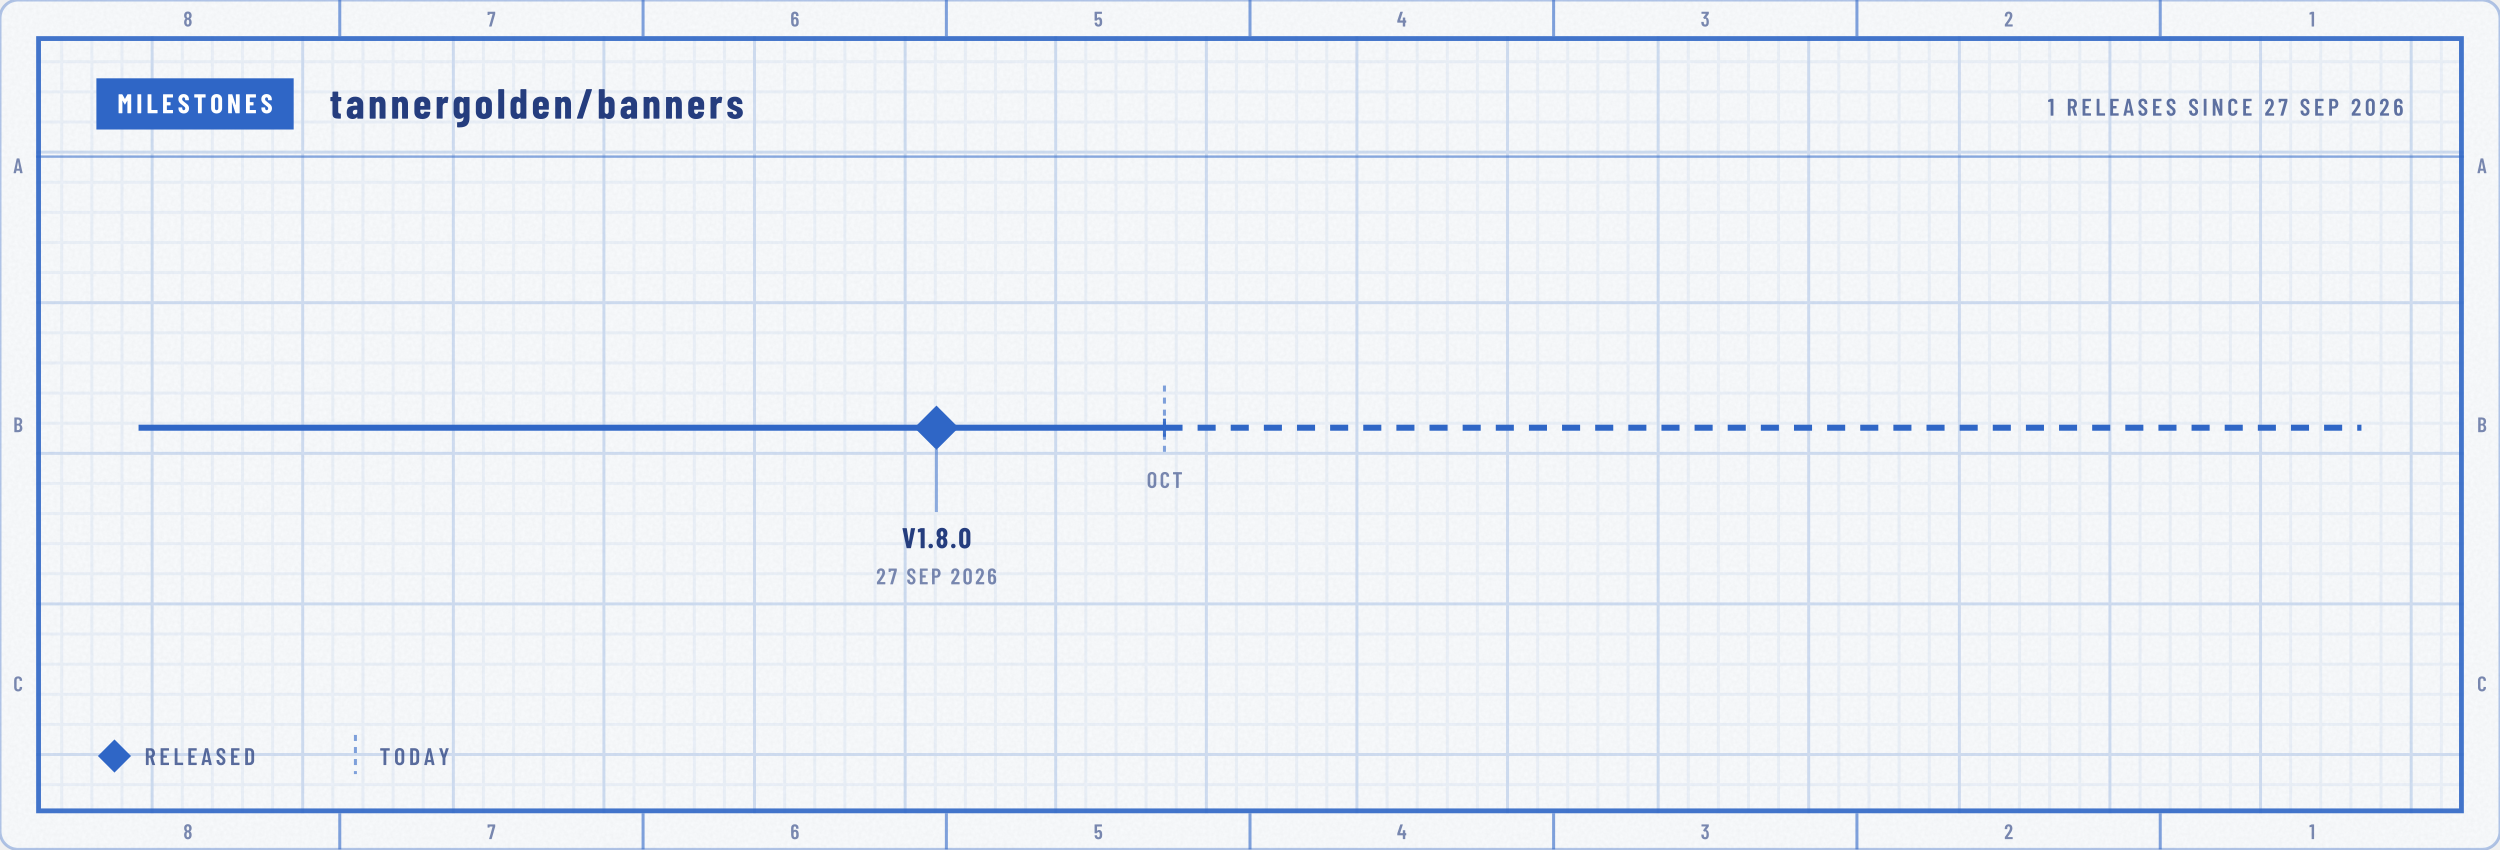
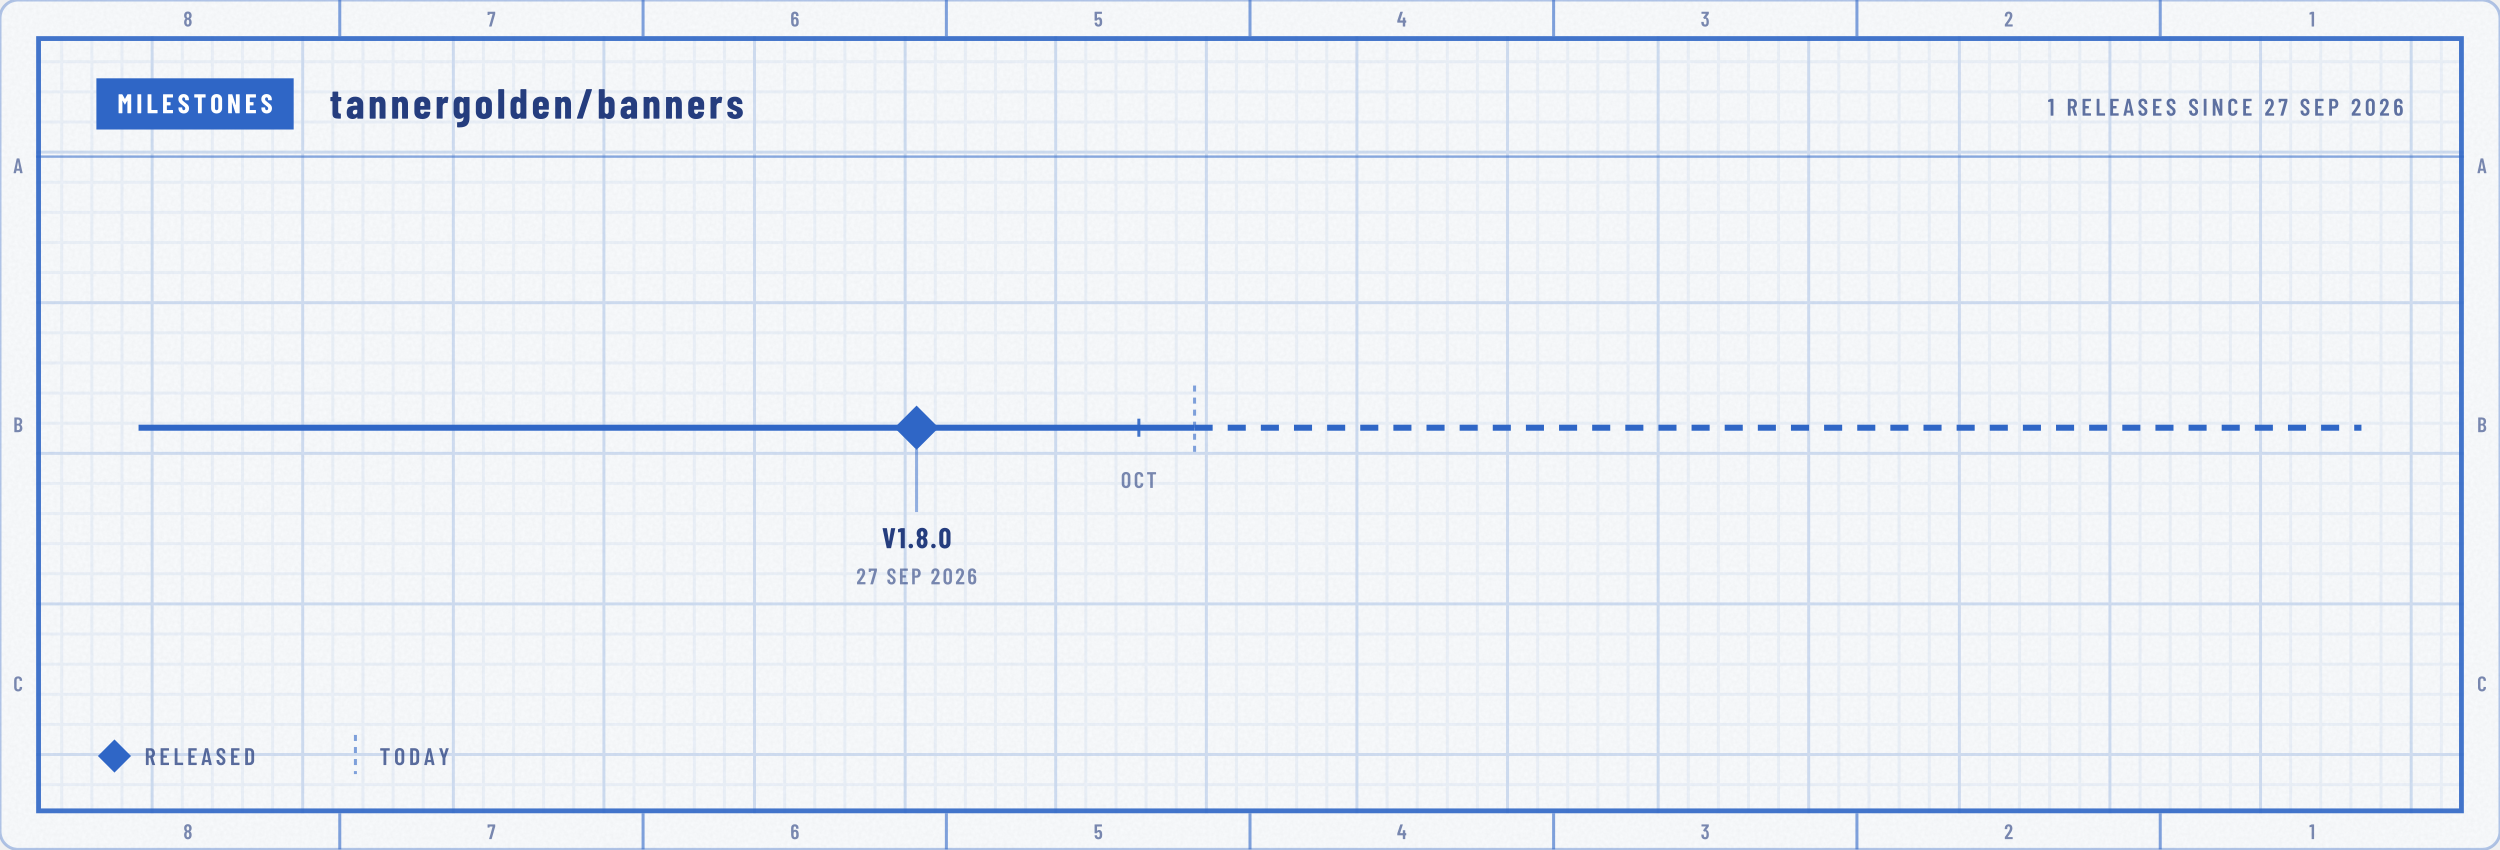
<svg xmlns="http://www.w3.org/2000/svg" width="830" height="282" viewBox="0 0 830 282" role="img" aria-labelledby="t d">
  <defs>
    <clipPath id="kc1">
      <rect x="0" y="0" width="830" height="282" rx="6" />
    </clipPath>
    <filter id="kn2" x="0" y="0" width="100%" height="100%">
      <feTurbulence type="fractalNoise" baseFrequency=".85" numOctaves="2" stitchTiles="stitch" />
      <feColorMatrix values="0 0 0 0 0 0 0 0 0 0 0 0 0 0 0 0 0 0 0.035 0" />
    </filter>
    <pattern id="kp3" width="10" height="10" patternUnits="userSpaceOnUse">
      <path d="M10 .5H.5V10" fill="none" stroke="#2F66C6" stroke-opacity="0.07" />
    </pattern>
    <pattern id="kp4" width="50" height="50" patternUnits="userSpaceOnUse">
      <path d="M50 .5H.5V50" fill="none" stroke="#2F66C6" stroke-opacity="0.14" />
    </pattern>
    <clipPath id="kc5">
      <rect x="12" y="12" width="806" height="258" />
    </clipPath>
    <path id="m48" d="M38 183V517Q38 604 89 658Q140 711 224 711Q309 711 360 658Q412 604 412 517V183Q412 96 360 42Q309 -11 224 -11Q140 -11 89 42Q38 96 38 183ZM296 176V524Q296 563 276 586Q257 610 224 610Q192 610 173 586Q154 563 154 524V176Q154 137 173 114Q192 90 224 90Q257 90 276 114Q296 137 296 176Z" />
    <path id="m49" d="M122 700H218Q223 700 226 696Q230 693 230 688V12Q230 7 226 4Q223 0 218 0H126Q121 0 118 4Q114 7 114 12V576Q114 578 112 580Q111 582 109 581L27 565H24Q13 565 13 576L10 643Q10 653 18 657L107 697Q114 700 122 700Z" />
    <path id="m50" d="M173 100H392Q397 100 400 96Q404 93 404 88V12Q404 7 400 4Q397 0 392 0H43Q38 0 34 4Q31 7 31 12V92Q31 101 36 107L75 160Q114 212 152 266Q189 320 215 363Q273 459 273 522Q273 562 256 585Q238 608 209 608Q180 608 163 586Q146 563 147 526V487Q147 482 144 478Q140 475 135 475H41Q36 475 32 478Q29 482 29 487V530Q33 610 84 659Q134 708 214 708Q293 708 342 656Q390 605 390 521Q390 471 373 422Q356 373 319 317Q294 277 260 229Q225 181 214 166Q184 126 170 106Q168 104 169 102Q170 100 173 100Z" />
    <path id="m51" d="M387 218Q387 169 380 134Q368 66 326 29Q283 -8 210 -8Q134 -8 86 32Q38 73 32 143Q30 165 28 207Q28 219 40 219H132Q144 219 144 207Q146 173 148 156Q153 125 169 108Q185 92 210 92Q234 92 250 108Q266 123 271 152Q276 182 276 230Q276 281 269 315Q263 341 248 355Q233 369 210 369Q195 369 183 360Q177 356 174 356Q172 356 166 360L119 408Q115 412 115 417Q115 421 118 425L243 595Q245 597 244 599Q242 601 239 601H49Q44 601 40 604Q37 608 37 613V688Q37 693 40 696Q44 700 49 700H373Q378 700 382 696Q385 693 385 688V609Q385 602 380 594L266 438Q262 432 268 431Q309 426 338 392Q368 358 378 307Q387 267 387 218Z" />
    <path id="m52" d="M443 275V194Q443 189 440 186Q436 182 431 182H401Q396 182 396 177V12Q396 7 392 4Q389 0 384 0H292Q287 0 284 4Q280 7 280 12V177Q280 182 275 182H29Q24 182 20 186Q17 189 17 194V259Q17 268 19 274L158 690Q161 700 171 700H271Q277 700 280 696Q283 693 281 686L153 293Q152 287 157 287H275Q280 287 280 292V412Q280 417 284 420Q287 424 292 424H384Q389 424 392 420Q396 417 396 412V292Q396 287 401 287H431Q436 287 440 284Q443 280 443 275Z" />
    <path id="m53" d="M400 216Q400 175 396 146Q391 72 344 32Q297 -8 219 -8Q145 -8 99 30Q53 68 43 144L40 172Q40 184 52 184H144Q156 184 157 172Q157 166 159 154Q171 92 219 92Q244 92 260 108Q275 124 280 153Q284 178 284 217Q284 254 278 281Q273 307 258 322Q242 336 219 336Q171 336 157 290Q154 279 144 279H51Q46 279 42 282Q39 286 39 291V688Q39 693 42 696Q46 700 51 700H377Q382 700 386 696Q389 693 389 688V612Q389 607 386 604Q382 600 377 600H160Q155 600 155 595V400Q155 397 157 396Q159 396 161 398Q178 416 202 426Q227 437 254 437Q314 437 350 398Q387 360 394 290Q400 259 400 216Z" />
    <path id="m54" d="M401 216Q401 193 399 151Q394 75 346 34Q299 -8 221 -8Q147 -8 101 30Q55 69 46 144Q40 171 40 207L39 532Q39 613 88 660Q138 708 219 708Q295 708 343 660Q391 612 391 532V507Q391 502 388 498Q384 495 379 495H287Q282 495 278 498Q275 502 275 507V526Q275 560 258 582Q242 605 219 605Q191 605 174 583Q156 561 156 526V423Q156 420 158 419Q160 418 162 420Q191 447 234 447Q303 447 346 403Q389 359 396 286Q401 253 401 216ZM284 224Q284 250 279 295Q267 353 220 353Q196 353 180 338Q165 322 160 292Q156 257 156 224Q156 195 159 157Q164 125 180 108Q195 91 220 91Q245 91 260 109Q276 127 281 160Q284 196 284 224Z" />
    <path id="m55" d="M90 13 255 594Q257 600 251 600H116Q111 600 111 595V559Q111 554 108 550Q104 547 99 547H28Q23 547 20 550Q16 554 16 559L17 688Q17 693 20 696Q24 700 29 700H368Q373 700 376 696Q380 693 380 688V607Q380 603 378 593L211 10Q208 0 197 0H100Q87 0 90 13Z" />
    <path id="m56" d="M325 364Q358 345 375 306Q396 259 396 200Q396 147 380 107Q360 53 318 22Q275 -8 216 -8Q158 -8 116 22Q73 52 53 106Q38 148 38 200Q38 259 56 301Q71 341 109 363Q113 366 109 369Q76 390 58 427Q38 470 38 523Q38 581 58 620Q78 664 120 688Q161 712 216 712Q270 712 312 688Q353 665 374 621Q396 579 396 523Q396 471 376 429Q358 392 325 371Q319 367 325 364ZM159 559Q152 541 152 513Q152 483 162 456Q169 435 183 423Q197 411 216 411Q237 411 252 424Q266 436 273 459Q281 483 281 513Q281 547 271 568Q264 589 250 600Q236 612 216 612Q198 612 184 602Q171 591 164 573ZM281 206Q281 244 272 271Q266 295 252 308Q237 322 216 322Q195 322 180 308Q166 294 160 268Q152 242 152 208Q152 177 158 151Q163 123 178 108Q194 92 216 92Q239 92 255 108Q271 124 276 153Q281 180 281 206Z" />
    <path id="m65" d="M325 11 306 116Q306 121 300 121H154Q148 121 148 116L129 11Q128 0 116 0H25Q11 0 14 13L162 689Q164 700 175 700H281Q292 700 294 689L442 13V9Q442 0 431 0H338Q326 0 325 11ZM171 212H282Q288 212 287 217L229 533Q228 536 226 536Q224 536 223 533L166 217Q165 212 171 212Z" />
    <path id="m66" d="M242 0H66Q61 0 58 4Q54 7 54 12V688Q54 693 58 696Q61 700 66 700H224Q319 700 373 652Q427 604 427 512Q427 409 354 365Q349 362 352 359Q391 334 413 292Q435 250 435 192Q435 100 382 50Q328 0 242 0ZM170 595V409Q170 404 175 404H226Q267 404 290 429Q313 454 313 500Q313 548 290 574Q267 600 226 600H175Q170 600 170 595ZM319 208Q319 260 296 290Q273 319 233 319H175Q170 319 170 314V106Q170 101 175 101H233Q273 101 296 129Q319 157 319 208Z" />
    <path id="m67" d="M42 180V521Q42 607 94 658Q145 708 230 708Q316 708 368 658Q420 607 420 521V509Q420 504 416 500Q413 496 408 496L315 492Q303 492 303 504V529Q303 564 283 586Q263 608 230 608Q198 608 178 586Q158 564 158 529V171Q158 136 178 114Q198 92 230 92Q263 92 283 114Q303 136 303 171V196Q303 201 306 204Q310 208 315 208L408 204Q413 204 416 200Q420 197 420 192V180Q420 95 368 44Q316 -8 230 -8Q145 -8 94 44Q42 95 42 180Z" />
    <path id="m68" d="M54 12V688Q54 693 58 696Q61 700 66 700H237Q323 700 374 648Q426 596 426 509V191Q426 104 374 52Q323 0 237 0H66Q61 0 58 4Q54 7 54 12ZM175 100 235 101Q268 101 288 128Q309 154 310 198V502Q310 547 290 574Q269 600 234 600H175Q170 600 170 595V105Q170 100 175 100Z" />
    <path id="m69" d="M391 600H175Q170 600 170 595V406Q170 401 175 401H303Q308 401 312 398Q315 394 315 389V312Q315 307 312 304Q308 300 303 300H175Q170 300 170 295V105Q170 100 175 100H391Q396 100 400 96Q403 93 403 88V12Q403 7 400 4Q396 0 391 0H66Q61 0 58 4Q54 7 54 12V688Q54 693 58 696Q61 700 66 700H391Q396 700 400 696Q403 693 403 688V612Q403 607 400 604Q396 600 391 600Z" />
    <path id="m73" d="M54 12V688Q54 693 58 696Q61 700 66 700H158Q163 700 166 696Q170 693 170 688V12Q170 7 166 4Q163 0 158 0H66Q61 0 58 4Q54 7 54 12Z" />
    <path id="m76" d="M54 12V688Q54 693 58 696Q61 700 66 700H158Q163 700 166 696Q170 693 170 688V105Q170 100 175 100H391Q396 100 400 96Q403 93 403 88V12Q403 7 400 4Q396 0 391 0H66Q61 0 58 4Q54 7 54 12Z" />
    <path id="m78" d="M350 700H441Q446 700 450 696Q453 693 453 688V12Q453 7 450 4Q446 0 441 0H336Q326 0 323 10L174 434Q173 437 170 436Q168 436 168 433L169 12Q169 7 166 4Q162 0 157 0H66Q61 0 58 4Q54 7 54 12V688Q54 693 58 696Q61 700 66 700H169Q179 700 182 690L332 269Q333 266 336 266Q338 267 338 270V688Q338 693 342 696Q345 700 350 700Z" />
    <path id="m79" d="M42 182V518Q42 604 94 656Q147 708 233 708Q319 708 372 656Q425 604 425 518V182Q425 96 372 44Q319 -8 233 -8Q147 -8 94 44Q42 96 42 182ZM309 177V523Q309 561 288 584Q267 608 233 608Q199 608 178 584Q158 561 158 523V177Q158 139 178 116Q199 92 233 92Q267 92 288 116Q309 139 309 177Z" />
    <path id="m80" d="M432 495Q432 405 384 350Q337 295 259 295H174Q169 295 169 290V12Q169 7 166 4Q162 0 157 0H65Q60 0 56 4Q53 7 53 12V689Q53 694 56 698Q60 701 65 701H253Q306 701 346 675Q387 649 410 602Q432 555 432 495ZM316 492Q316 542 294 572Q271 601 234 601H174Q169 601 169 596V391Q169 386 174 386H234Q271 386 294 414Q316 443 316 492Z" />
    <path id="m82" d="M318 10 233 297Q231 301 228 301H175Q170 301 170 296V12Q170 7 166 4Q163 0 158 0H66Q61 0 58 4Q54 7 54 12V688Q54 693 58 696Q61 700 66 700H254Q307 700 348 674Q388 649 410 602Q433 556 433 496Q433 434 409 389Q385 344 342 321Q338 320 339 315L437 14Q438 12 438 9Q438 0 427 0H331Q321 0 318 10ZM170 595V396Q170 391 175 391H236Q272 391 294 419Q317 447 317 495Q317 543 294 572Q272 600 236 600H175Q170 600 170 595Z" />
    <path id="m83" d="M34 173V199Q34 204 38 208Q41 211 46 211H137Q142 211 146 208Q149 204 149 199V179Q149 140 168 116Q188 92 219 92Q250 92 270 114Q290 137 290 174Q290 200 279 219Q268 238 248 255Q228 272 184 304Q134 340 104 368Q73 396 52 436Q32 475 32 527Q32 610 82 659Q132 708 214 708Q297 708 348 656Q399 605 399 520V496Q399 491 396 488Q392 484 387 484H297Q292 484 288 488Q285 491 285 496V522Q285 561 266 584Q246 608 214 608Q184 608 165 586Q146 565 146 527Q146 491 166 466Q187 441 247 397Q308 352 339 324Q370 295 387 261Q404 227 404 180Q404 95 353 44Q302 -8 219 -8Q136 -8 85 42Q34 92 34 173Z" />
    <path id="m84" d="M425 688V612Q425 607 422 604Q418 600 413 600H286Q281 600 281 595V12Q281 7 278 4Q274 0 269 0H177Q172 0 168 4Q165 7 165 12V595Q165 600 160 600H40Q35 600 32 604Q28 607 28 612V688Q28 693 32 696Q35 700 40 700H413Q418 700 422 696Q425 693 425 688Z" />
    <path id="m89" d="M170 13V286L169 292L30 686Q29 688 29 691Q29 700 40 700H136Q147 700 150 690L225 433Q226 430 228 430Q230 430 231 433L306 690Q309 700 320 700H416Q422 700 425 696Q428 693 426 686L287 292L286 286V13Q286 8 282 4Q279 1 274 1H182Q177 1 174 4Q170 8 170 13Z" />
    <path id="n46" d="M33 75Q33 110 55 132Q77 154 112 154Q147 154 169 132Q191 110 191 75Q191 41 168 18Q146 -4 112 -4Q78 -4 56 18Q33 41 33 75Z" />
    <path id="n47" d="M18 14 237 690Q240 700 250 700H367Q373 700 376 696Q379 693 377 686L158 10Q155 0 145 0H28Q22 0 19 4Q16 7 18 14Z" />
    <path id="n48" d="M30 191V509Q30 600 84 656Q138 711 226 711Q284 711 329 686Q374 661 398 615Q423 569 423 509V191Q423 131 398 85Q374 39 329 14Q284 -11 226 -11Q138 -11 84 44Q30 100 30 191ZM282 183V517Q282 550 266 570Q251 590 226 590Q201 590 186 570Q171 550 171 517V183Q171 150 186 130Q201 110 226 110Q251 110 266 130Q282 150 282 183Z" />
    <path id="n49" d="M115 700H236Q241 700 244 696Q248 693 248 688V12Q248 7 244 4Q241 0 236 0H119Q114 0 110 4Q107 7 107 12V558Q107 562 102 562L25 553H23Q12 553 12 564L9 650Q9 660 18 664L100 697Q108 700 115 700Z" />
    <path id="n56" d="M341 362Q374 341 390 303Q410 260 410 202Q410 156 394 110Q373 55 327 24Q281 -8 220 -8Q159 -8 113 23Q67 54 46 110Q30 151 30 202Q30 258 48 300Q62 338 99 361Q105 364 99 367Q64 391 49 427Q30 471 30 520Q30 574 49 613Q70 660 116 686Q161 713 220 713Q278 713 323 688Q368 662 390 614Q410 572 410 520Q410 471 391 428Q376 392 340 369Q336 365 341 362ZM169 507Q169 484 176 461Q180 441 192 429Q203 417 220 417Q237 417 249 430Q261 442 265 462Q271 482 271 506Q271 532 264 550Q259 569 248 580Q236 592 220 592Q203 592 192 580Q180 569 175 548Q169 530 169 507ZM271 211Q271 241 265 263Q260 285 248 298Q237 310 220 310Q202 310 190 297Q178 284 174 261Q169 238 169 213Q169 185 173 165Q177 141 189 127Q201 113 220 113Q239 113 252 128Q264 142 267 167Q271 193 271 211Z" />
    <path id="n69" d="M399 579H190Q185 579 185 574V416Q185 411 190 411H310Q315 411 318 408Q322 404 322 399V302Q322 297 318 294Q315 290 310 290H190Q185 290 185 285V126Q185 121 190 121H399Q404 121 408 118Q411 114 411 109V12Q411 7 408 4Q404 0 399 0H56Q51 0 48 4Q44 7 44 12V688Q44 693 48 696Q51 700 56 700H399Q404 700 408 696Q411 693 411 688V591Q411 586 408 582Q404 579 399 579Z" />
    <path id="n73" d="M44 12V688Q44 693 48 696Q51 700 56 700H173Q178 700 182 696Q185 693 185 688V12Q185 7 182 4Q178 0 173 0H56Q51 0 48 4Q44 7 44 12Z" />
    <path id="n76" d="M44 12V688Q44 693 48 696Q51 700 56 700H173Q178 700 182 696Q185 693 185 688V126Q185 121 190 121H400Q405 121 408 118Q412 114 412 109V12Q412 7 408 4Q405 0 400 0H56Q51 0 48 4Q44 7 44 12Z" />
    <path id="n77" d="M379 700H495Q500 700 504 696Q507 693 507 688V12Q507 7 504 4Q500 0 495 0H378Q373 0 370 4Q366 7 366 12V461Q366 465 364 465Q362 465 360 462L282 324Q277 316 274 316Q271 316 266 324L188 462Q186 465 184 465Q182 465 182 461V12Q182 7 178 4Q175 0 170 0H53Q48 0 44 4Q41 7 41 12V688Q41 693 44 696Q48 700 53 700H168Q178 700 183 692L272 533Q275 529 278 533L364 692Q368 700 379 700Z" />
    <path id="n78" d="M342 700H458Q463 700 466 696Q470 693 470 688V12Q470 7 466 4Q463 0 458 0H326Q316 0 313 10L189 397Q188 400 186 400Q183 399 183 396L184 12Q184 7 180 4Q177 0 172 0H56Q51 0 48 4Q44 7 44 12V688Q44 693 48 696Q51 700 56 700H187Q197 700 200 690L325 303Q326 300 328 300Q331 301 331 304L330 688Q330 693 334 696Q337 700 342 700Z" />
    <path id="n79" d="M34 190V510Q34 600 89 654Q144 708 236 708Q328 708 384 654Q439 600 439 510V190Q439 100 384 46Q328 -8 236 -8Q144 -8 89 46Q34 100 34 190ZM298 184V516Q298 548 281 568Q264 587 236 587Q208 587 192 568Q175 548 175 516V184Q175 152 192 132Q208 113 236 113Q264 113 281 132Q298 152 298 184Z" />
    <path id="n83" d="M30 175V204Q30 209 34 212Q37 216 42 216H157Q162 216 166 212Q169 209 169 204V182Q169 151 185 132Q201 113 225 113Q249 113 265 131Q281 149 281 178Q281 208 261 230Q241 251 183 293Q133 329 102 357Q71 385 49 426Q27 467 27 521Q27 606 80 657Q133 708 220 708Q308 708 362 655Q415 602 415 516V492Q415 487 412 484Q408 480 403 480H288Q283 480 280 484Q276 487 276 492V519Q276 550 260 568Q245 587 220 587Q196 587 181 570Q166 552 166 521Q166 491 185 468Q204 445 260 404Q322 358 354 330Q385 301 402 266Q420 232 420 184Q420 96 366 44Q312 -8 224 -8Q166 -8 122 15Q78 38 54 80Q30 121 30 175Z" />
    <path id="n84" d="M444 688V591Q444 586 440 582Q437 579 432 579H307Q302 579 302 574V12Q302 7 298 4Q295 0 290 0H173Q168 0 164 4Q161 7 161 12V574Q161 579 156 579H36Q31 579 28 582Q24 586 24 591V688Q24 693 28 696Q31 700 36 700H432Q437 700 440 696Q444 693 444 688Z" />
    <path id="n86" d="M166 11 23 687 22 691Q22 700 33 700H162Q174 700 175 689L244 249Q245 245 247 245Q249 245 250 249L317 689Q318 700 330 700H455Q468 700 465 687L321 11Q319 0 308 0H179Q168 0 166 11Z" />
    <path id="n97" d="M415 355V12Q415 7 412 4Q408 0 403 0H286Q281 0 278 4Q274 7 274 12V34Q274 37 272 38Q270 39 268 36Q235 -6 166 -8Q108 -8 66 24Q23 56 23 146Q23 239 74 274Q126 309 223 309H269Q274 309 274 314V339Q274 366 260 384Q245 401 223 401Q206 401 194 390Q183 380 180 361Q179 349 167 349L47 350Q35 350 35 362Q40 435 92 478Q144 522 224 522Q309 522 362 476Q415 430 415 355ZM274 158V205Q274 210 269 210H228Q201 210 184 194Q168 179 168 152Q168 127 180 114Q193 101 214 101Q237 101 256 116Q274 132 274 158Z" />
    <path id="n98" d="M414 354V160Q414 81 379 36Q344 -8 275 -8Q219 -8 185 30Q183 32 181 32Q179 31 179 28V12Q179 7 176 4Q172 0 167 0H50Q45 0 42 4Q38 7 38 12V688Q38 693 42 696Q45 700 50 700H167Q172 700 176 696Q179 693 179 688V485Q179 483 181 483Q185 483 189 488Q223 522 275 522Q343 522 378 478Q414 435 414 354ZM226 401Q208 401 195 389Q182 377 179 357V157Q182 137 195 125Q208 113 226 113Q247 113 260 129Q273 145 273 170V344Q273 369 260 385Q247 401 226 401Z" />
    <path id="n100" d="M278 700H395Q400 700 404 696Q407 693 407 688V12Q407 7 404 4Q400 0 395 0H278Q273 0 270 4Q266 7 266 12V28Q266 31 264 32Q262 32 260 30Q226 -8 170 -8Q101 -8 66 36Q31 81 31 160V354Q31 435 66 478Q102 522 170 522Q192 522 216 514Q240 505 260 483Q262 481 264 482Q266 482 266 485V688Q266 693 270 696Q273 700 278 700ZM266 157V357Q263 377 250 389Q237 401 219 401Q198 401 185 385Q172 369 172 344V170Q172 145 185 129Q198 113 219 113Q237 113 250 125Q263 137 266 157Z" />
    <path id="n101" d="M397 213H177Q172 213 172 208V171Q172 146 186 130Q199 113 220 113Q239 113 251 126Q263 138 267 157Q270 167 280 167L395 161Q400 161 404 158Q407 154 406 148Q399 71 352 32Q306 -8 220 -8Q131 -8 81 36Q31 81 31 160V354Q31 430 82 476Q132 522 220 522Q308 522 358 476Q409 430 409 354V225Q409 220 406 216Q402 213 397 213ZM172 344V305Q172 300 177 300H263Q268 300 268 305V344Q268 369 254 385Q241 401 220 401Q199 401 186 385Q172 369 172 344Z" />
    <path id="n103" d="M279 514H396Q401 514 404 510Q408 507 408 502V24Q408 -87 356 -147Q303 -207 167 -207Q140 -207 125 -206Q113 -205 113 -193V-95Q113 -82 126 -84Q185 -86 216 -72Q246 -59 256 -32Q267 -5 267 39Q267 42 265 42Q263 42 261 39Q243 15 218 6Q192 -4 168 -4Q99 -4 65 40Q31 85 31 164V354Q31 435 66 478Q100 522 168 522Q229 522 261 477Q263 474 265 475Q267 476 267 479V502Q267 507 270 510Q274 514 279 514ZM267 175V344Q267 369 254 385Q240 401 219 401Q198 401 185 385Q172 369 172 344V175Q172 150 185 134Q198 118 219 118Q240 118 254 134Q267 150 267 175Z" />
    <path id="n108" d="M34 12V688Q34 693 38 696Q41 700 46 700H163Q168 700 172 696Q175 693 175 688V12Q175 7 172 4Q168 0 163 0H46Q41 0 38 4Q34 7 34 12Z" />
    <path id="n110" d="M413 351V12Q413 7 410 4Q406 0 401 0H284Q279 0 276 4Q272 7 272 12V340Q272 369 260 385Q249 401 227 401Q204 401 192 384Q179 368 179 338V12Q179 7 176 4Q172 0 167 0H50Q45 0 42 4Q38 7 38 12V502Q38 507 42 510Q45 514 50 514H167Q172 514 176 510Q179 507 179 502V483Q179 480 182 480Q184 480 188 484Q220 522 277 522Q345 522 379 477Q413 432 413 351Z" />
    <path id="n111" d="M31 160V354Q31 430 82 476Q133 522 221 522Q310 522 361 476Q412 430 412 354V160Q412 82 362 37Q311 -8 221 -8Q132 -8 82 37Q31 82 31 160ZM271 171V344Q271 369 257 385Q243 401 221 401Q199 401 186 385Q172 369 172 344V171Q172 146 186 130Q199 114 221 114Q243 114 257 130Q271 146 271 171Z" />
    <path id="n114" d="M310 510Q318 505 316 495L297 378Q296 367 283 370Q272 374 256 374Q241 374 230 370Q207 366 193 342Q179 319 179 288V13Q179 8 176 4Q172 1 167 1H50Q45 1 42 4Q38 8 38 13V502Q38 507 42 510Q45 514 50 514H167Q172 514 176 510Q179 507 179 502V463Q179 459 180 458Q182 458 184 461Q211 520 268 520Q295 520 310 510Z" />
    <path id="n115" d="M24 142V149Q24 154 28 158Q31 161 36 161H146Q151 161 154 158Q158 154 158 149V146Q158 125 173 112Q188 98 210 98Q230 98 242 110Q253 121 253 139Q253 161 234 174Q215 186 192 194Q168 203 159 206Q104 226 66 262Q29 297 29 364Q29 437 77 479Q125 521 205 521Q288 521 336 477Q385 433 385 358Q385 353 382 350Q378 346 373 346H266Q261 346 258 350Q254 353 254 358V366Q254 386 242 398Q229 411 209 411Q188 411 176 398Q164 384 164 366Q164 342 184 328Q205 315 247 299Q290 283 320 266Q351 250 373 220Q395 189 395 143Q395 74 344 34Q294 -7 210 -7Q125 -7 74 34Q24 74 24 142Z" />
    <path id="n116" d="M260 415H204Q199 415 199 410V172Q199 143 210 132Q221 121 243 122H250Q255 122 258 118Q262 115 262 110V12Q262 7 258 4Q255 0 250 0H210Q137 0 100 24Q63 49 63 118V410Q63 415 58 415H25Q20 415 16 418Q13 422 13 427V502Q13 507 16 510Q20 514 25 514H58Q63 514 63 519V630Q63 635 66 638Q70 642 75 642H187Q192 642 196 638Q199 635 199 630V519Q199 514 204 514H260Q265 514 268 510Q272 507 272 502V427Q272 422 268 418Q265 415 260 415Z" />
  </defs>
  <rect y="0" width="830" height="282" rx="6" fill="#FFFFFF" stroke="#2F66C6" stroke-opacity=".35" />
  <rect y="0" width="830" height="282" rx="6" fill="#2F66C6" fill-opacity=".03" />
  <rect y="0" width="830" height="282" clip-path="url(#kc1)" filter="url(#kn2)" />
  <g clip-path="url(#kc5)">
    <rect y="0" width="830" height="282" fill="url(#kp3)" />
    <rect y="0" width="830" height="282" fill="url(#kp4)" />
  </g>
  <rect x="12.8" y="12.8" width="804.4" height="256.4" fill="none" stroke="#2F66C6" stroke-opacity="0.9" stroke-width="1.6" />
  <path d="M112.8 0V12M112.8 270V282M213.5 0V12M213.5 270V282M314.2 0V12M314.2 270V282M415 0V12M415 270V282M515.8 0V12M515.8 270V282M616.5 0V12M616.5 270V282M717.2 0V12M717.2 270V282" stroke="#2F66C6" stroke-opacity="0.6" />
  <g transform="scale(0.007 -0.007)" fill="#253D7E" fill-opacity="0.6">
    <use href="#m56" x="8694" y="-1257" />
    <use href="#m56" x="8694" y="-39800" />
    <use href="#m55" x="23108" y="-1257" />
    <use href="#m55" x="23108" y="-39800" />
    <use href="#m54" x="37482" y="-1257" />
    <use href="#m54" x="37482" y="-39800" />
    <use href="#m53" x="51875" y="-1257" />
    <use href="#m53" x="51875" y="-39800" />
    <use href="#m52" x="66253" y="-1257" />
    <use href="#m52" x="66253" y="-39800" />
    <use href="#m51" x="80662" y="-1257" />
    <use href="#m51" x="80662" y="-39800" />
    <use href="#m50" x="95055" y="-1257" />
    <use href="#m50" x="95055" y="-39800" />
    <use href="#m49" x="109524" y="-1257" />
    <use href="#m49" x="109524" y="-39800" />
    <use href="#m65" x="629" y="-8214" />
    <use href="#m65" x="117486" y="-8214" />
    <use href="#m66" x="626" y="-20500" />
    <use href="#m66" x="117483" y="-20500" />
    <use href="#m67" x="629" y="-32786" />
    <use href="#m67" x="117486" y="-32786" />
  </g>
  <rect x="32" y="26" width="65.5" height="17" fill="#2F66C6" />
  <g transform="translate(39 37.6) scale(0.009 -0.009)" fill="#FFFFFF">
    <use href="#n77" x="0" />
    <use href="#n73" x="692" />
    <use href="#n76" x="1067" />
    <use href="#n69" x="1637" />
    <use href="#n83" x="2220" />
    <use href="#n84" x="2808" />
    <use href="#n79" x="3421" />
    <use href="#n78" x="4038" />
    <use href="#n69" x="4697" />
    <use href="#n83" x="5279" />
  </g>
  <g transform="translate(109.5 39.4) scale(0.014 -0.014)" fill="#253D7E">
    <use href="#n116" x="0" />
    <use href="#n97" x="377" />
    <use href="#n110" x="908" />
    <use href="#n110" x="1441" />
    <use href="#n101" x="1974" />
    <use href="#n114" x="2496" />
    <use href="#n103" x="2905" />
    <use href="#n111" x="3432" />
    <use href="#n108" x="3960" />
    <use href="#n100" x="4254" />
    <use href="#n101" x="4785" />
    <use href="#n110" x="5307" />
    <use href="#n47" x="5840" />
    <use href="#n98" x="6340" />
    <use href="#n97" x="6871" />
    <use href="#n110" x="7403" />
    <use href="#n110" x="7935" />
    <use href="#n101" x="8468" />
    <use href="#n114" x="8990" />
    <use href="#n115" x="9400" />
  </g>
  <g transform="translate(679.9 38.4) scale(0.008 -0.008)" fill="#253D7E" fill-opacity="0.72">
    <use href="#m49" x="0" />
    <use href="#m82" x="774" />
    <use href="#m69" x="1385" />
    <use href="#m76" x="1970" />
    <use href="#m69" x="2535" />
    <use href="#m65" x="3120" />
    <use href="#m83" x="3726" />
    <use href="#m69" x="4310" />
    <use href="#m83" x="4895" />
    <use href="#m83" x="5829" />
    <use href="#m73" x="6413" />
    <use href="#m78" x="6787" />
    <use href="#m67" x="7444" />
    <use href="#m69" x="8051" />
    <use href="#m50" x="8986" />
    <use href="#m55" x="9561" />
    <use href="#m83" x="10453" />
    <use href="#m69" x="11037" />
    <use href="#m80" x="11622" />
    <use href="#m50" x="12579" />
    <use href="#m48" x="13154" />
    <use href="#m50" x="13754" />
    <use href="#m54" x="14329" />
  </g>
  <path d="M12 52H818" fill="none" stroke="#2F66C6" stroke-opacity="0.55" stroke-width=".8" />
-   <path d="M46 142H386.6" stroke="#2F66C6" stroke-width="2" />
-   <path d="M386.6 142H784" stroke="#2F66C6" stroke-width="2" stroke-dasharray="6 5" />
-   <g transform="translate(380.7 162) scale(0.0075 -0.0075)" fill="#253D7E" fill-opacity="0.6">
+   <path d="M46 142H396.6" stroke="#2F66C6" stroke-width="2" />
+   <path d="M396.6 142H784" stroke="#2F66C6" stroke-width="2" stroke-dasharray="6 5" />
+   <g transform="translate(372.1 162) scale(0.0075 -0.0075)" fill="#253D7E" fill-opacity="0.6">
    <use href="#m79" x="0" />
    <use href="#m67" x="574" />
    <use href="#m84" x="1137" />
  </g>
-   <path d="M386.6 139V145" fill="none" stroke="#2F66C6" stroke-opacity="0.9" />
-   <path d="M386.6 128V152" fill="none" stroke="#2F66C6" stroke-opacity="0.6" stroke-dasharray="2 2" />
-   <path d="M310.9 149V170" fill="none" stroke="#2F66C6" stroke-opacity="0.5" />
-   <path d="M310.9 135.5l6.5 6.5l-6.5 6.5l-6.5 -6.5z" fill="#2F66C6" stroke="#2F66C6" stroke-width="1.2" />
-   <g transform="translate(299.4 182) scale(0.0095 -0.0095)" fill="#253D7E">
+   <path d="M378.1 139V145" fill="none" stroke="#2F66C6" stroke-opacity="0.9" />
+   <path d="M396.6 128V152" fill="none" stroke="#2F66C6" stroke-opacity="0.6" stroke-dasharray="2 2" />
+   <path d="M304.3 149V170" fill="none" stroke="#2F66C6" stroke-opacity="0.5" />
+   <path d="M304.3 135.5l6.5 6.5l-6.5 6.5l-6.5 -6.5z" fill="#2F66C6" stroke="#2F66C6" stroke-width="1.2" />
+   <g transform="translate(292.8 182) scale(0.0095 -0.0095)" fill="#253D7E">
    <use href="#n86" x="0" />
    <use href="#n49" x="551" />
    <use href="#n46" x="898" />
    <use href="#n56" x="1184" />
    <use href="#n46" x="1688" />
    <use href="#n48" x="1974" />
  </g>
-   <g transform="translate(290.9 194) scale(0.0075 -0.0075)" fill="#253D7E" fill-opacity="0.6">
+   <g transform="translate(284.3 194) scale(0.0075 -0.0075)" fill="#253D7E" fill-opacity="0.6">
    <use href="#m50" x="0" />
    <use href="#m55" x="532" />
    <use href="#m83" x="1337" />
    <use href="#m69" x="1878" />
    <use href="#m80" x="2419" />
    <use href="#m50" x="3290" />
    <use href="#m48" x="3821" />
    <use href="#m50" x="4378" />
    <use href="#m54" x="4910" />
  </g>
  <path d="M38 245.5l5.5 5.5l-5.5 5.5l-5.5 -5.5z" fill="#2F66C6" />
  <g transform="translate(48 254) scale(0.008 -0.008)" fill="#253D7E" fill-opacity="0.75">
    <use href="#m82" x="0" />
    <use href="#m69" x="611" />
    <use href="#m76" x="1196" />
    <use href="#m69" x="1761" />
    <use href="#m65" x="2346" />
    <use href="#m83" x="2952" />
    <use href="#m69" x="3536" />
    <use href="#m68" x="4121" />
  </g>
  <path d="M118 244V257" fill="none" stroke="#2F66C6" stroke-opacity="0.6" stroke-dasharray="2 2" />
  <g transform="translate(126 254) scale(0.008 -0.008)" fill="#253D7E" fill-opacity="0.75">
    <use href="#m84" x="0" />
    <use href="#m79" x="602" />
    <use href="#m68" x="1219" />
    <use href="#m65" x="1841" />
    <use href="#m89" x="2447" />
  </g>
</svg>
